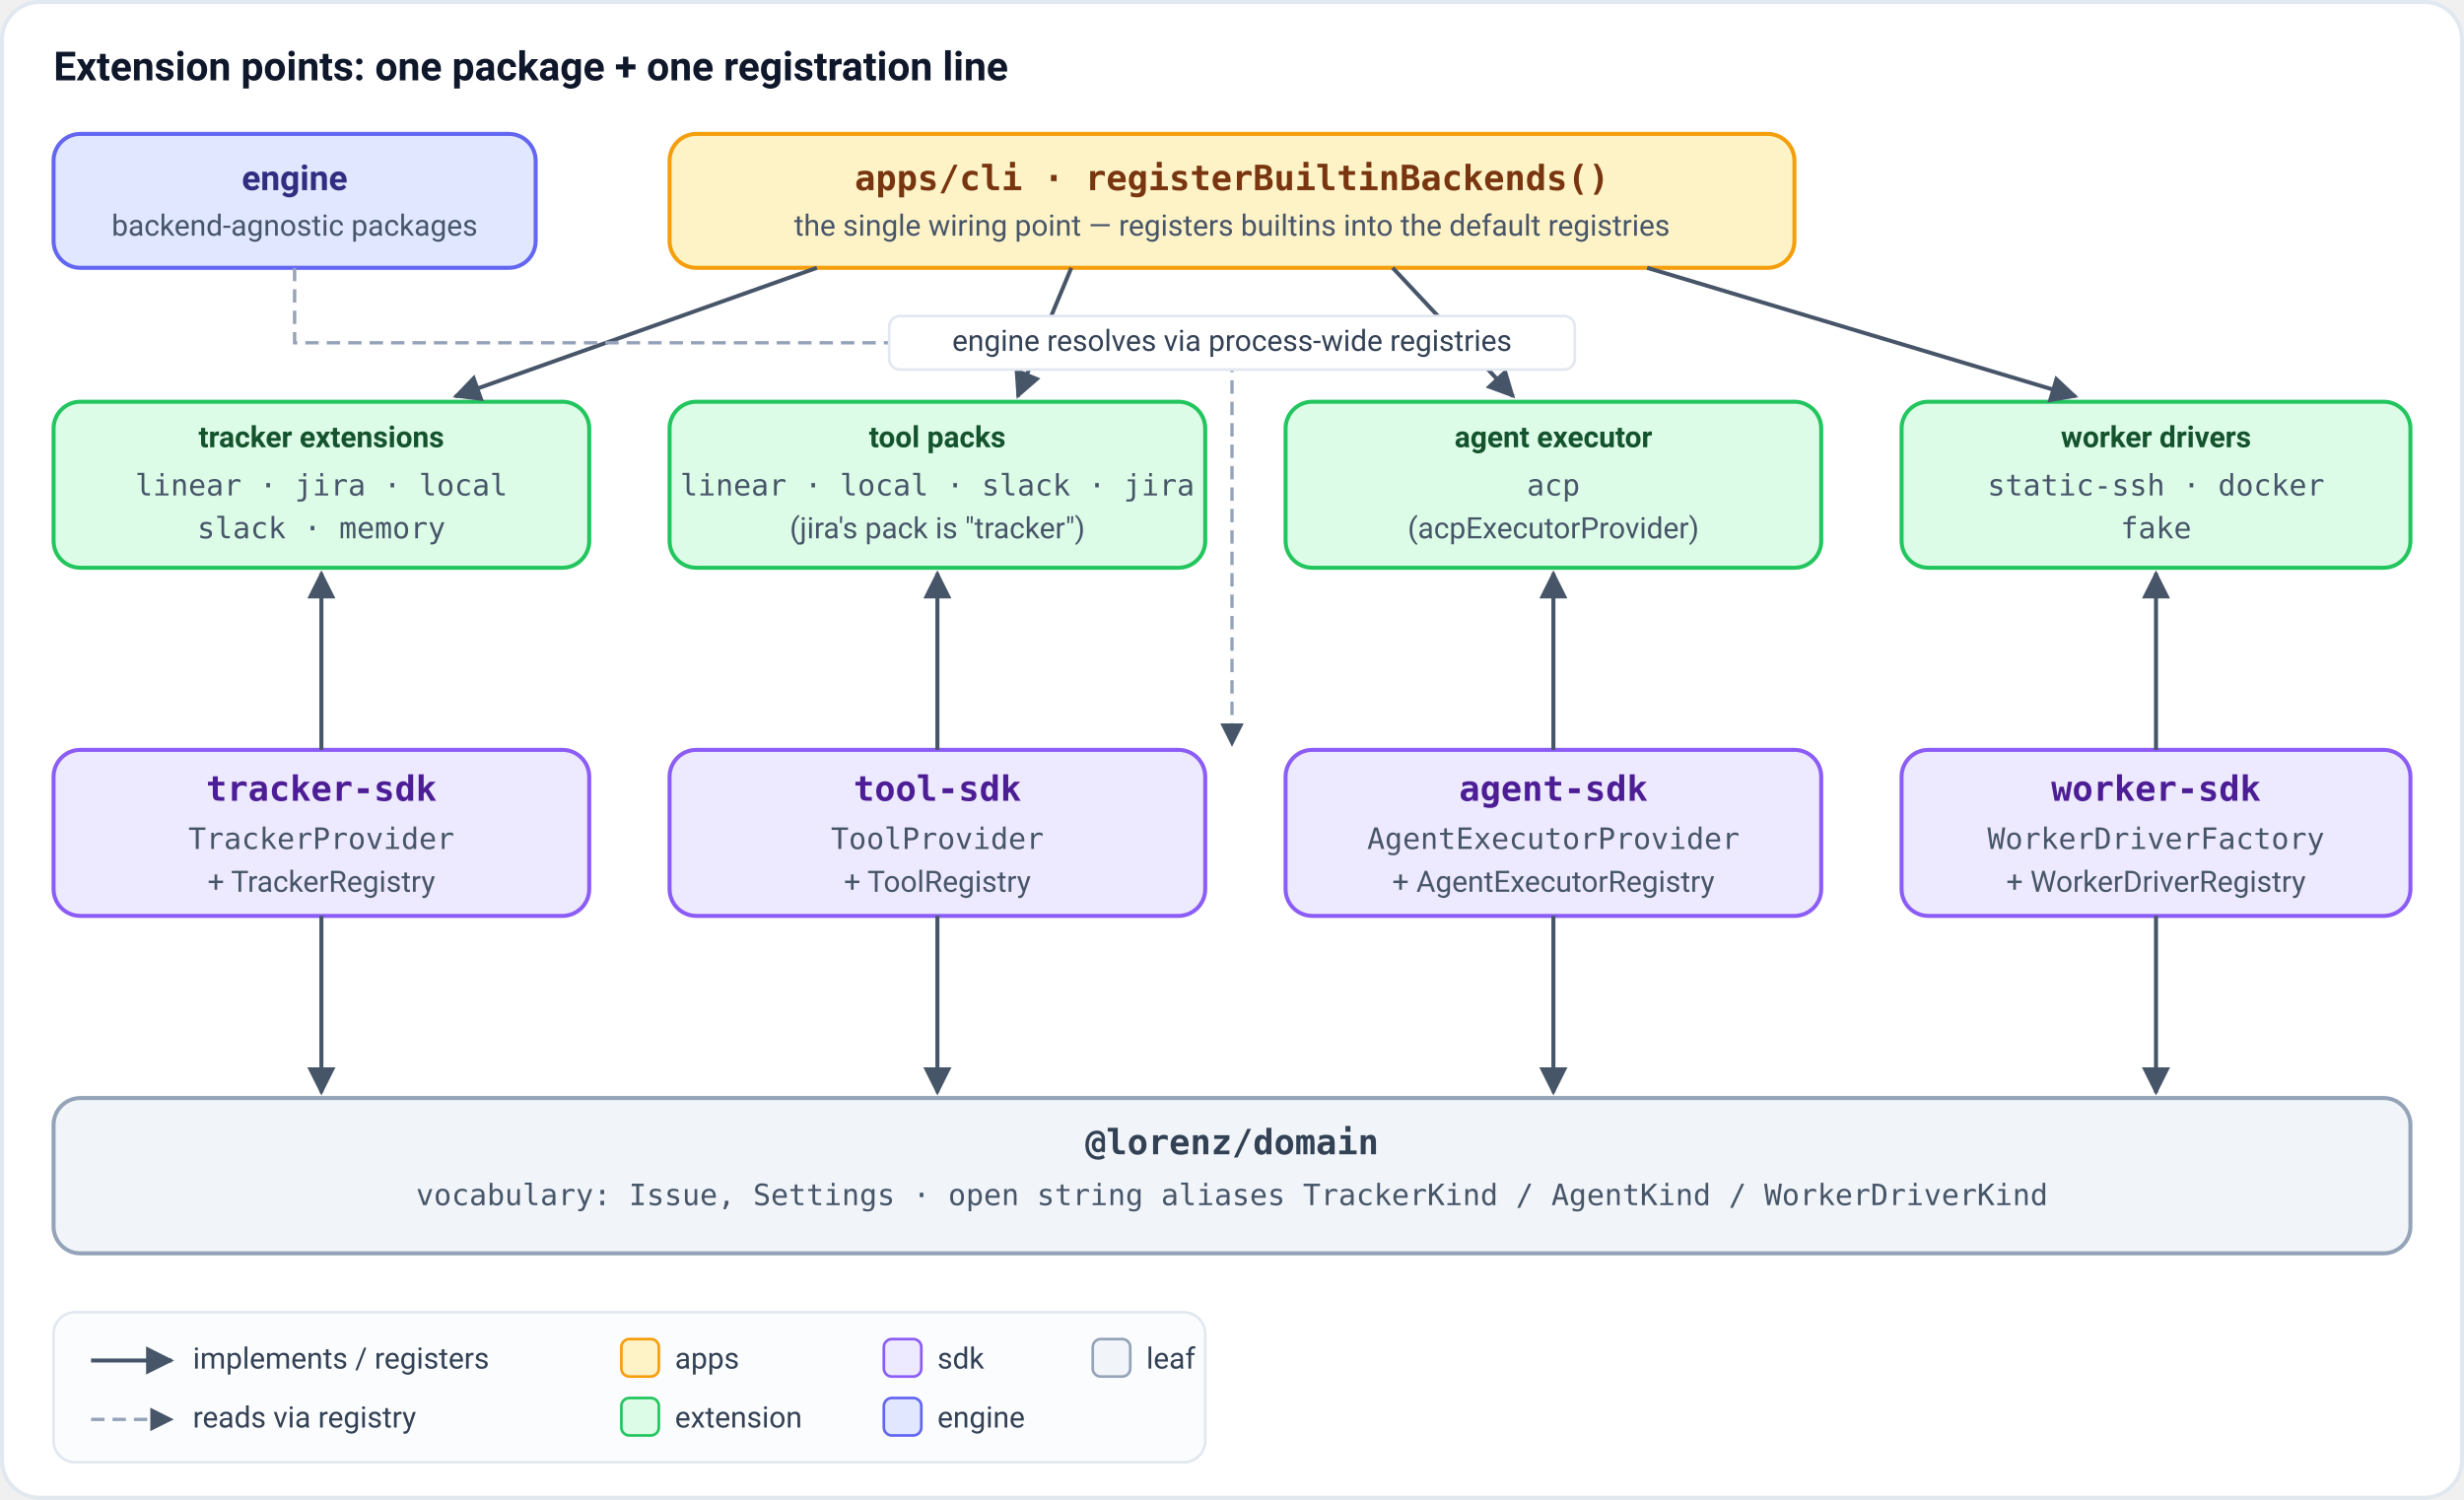
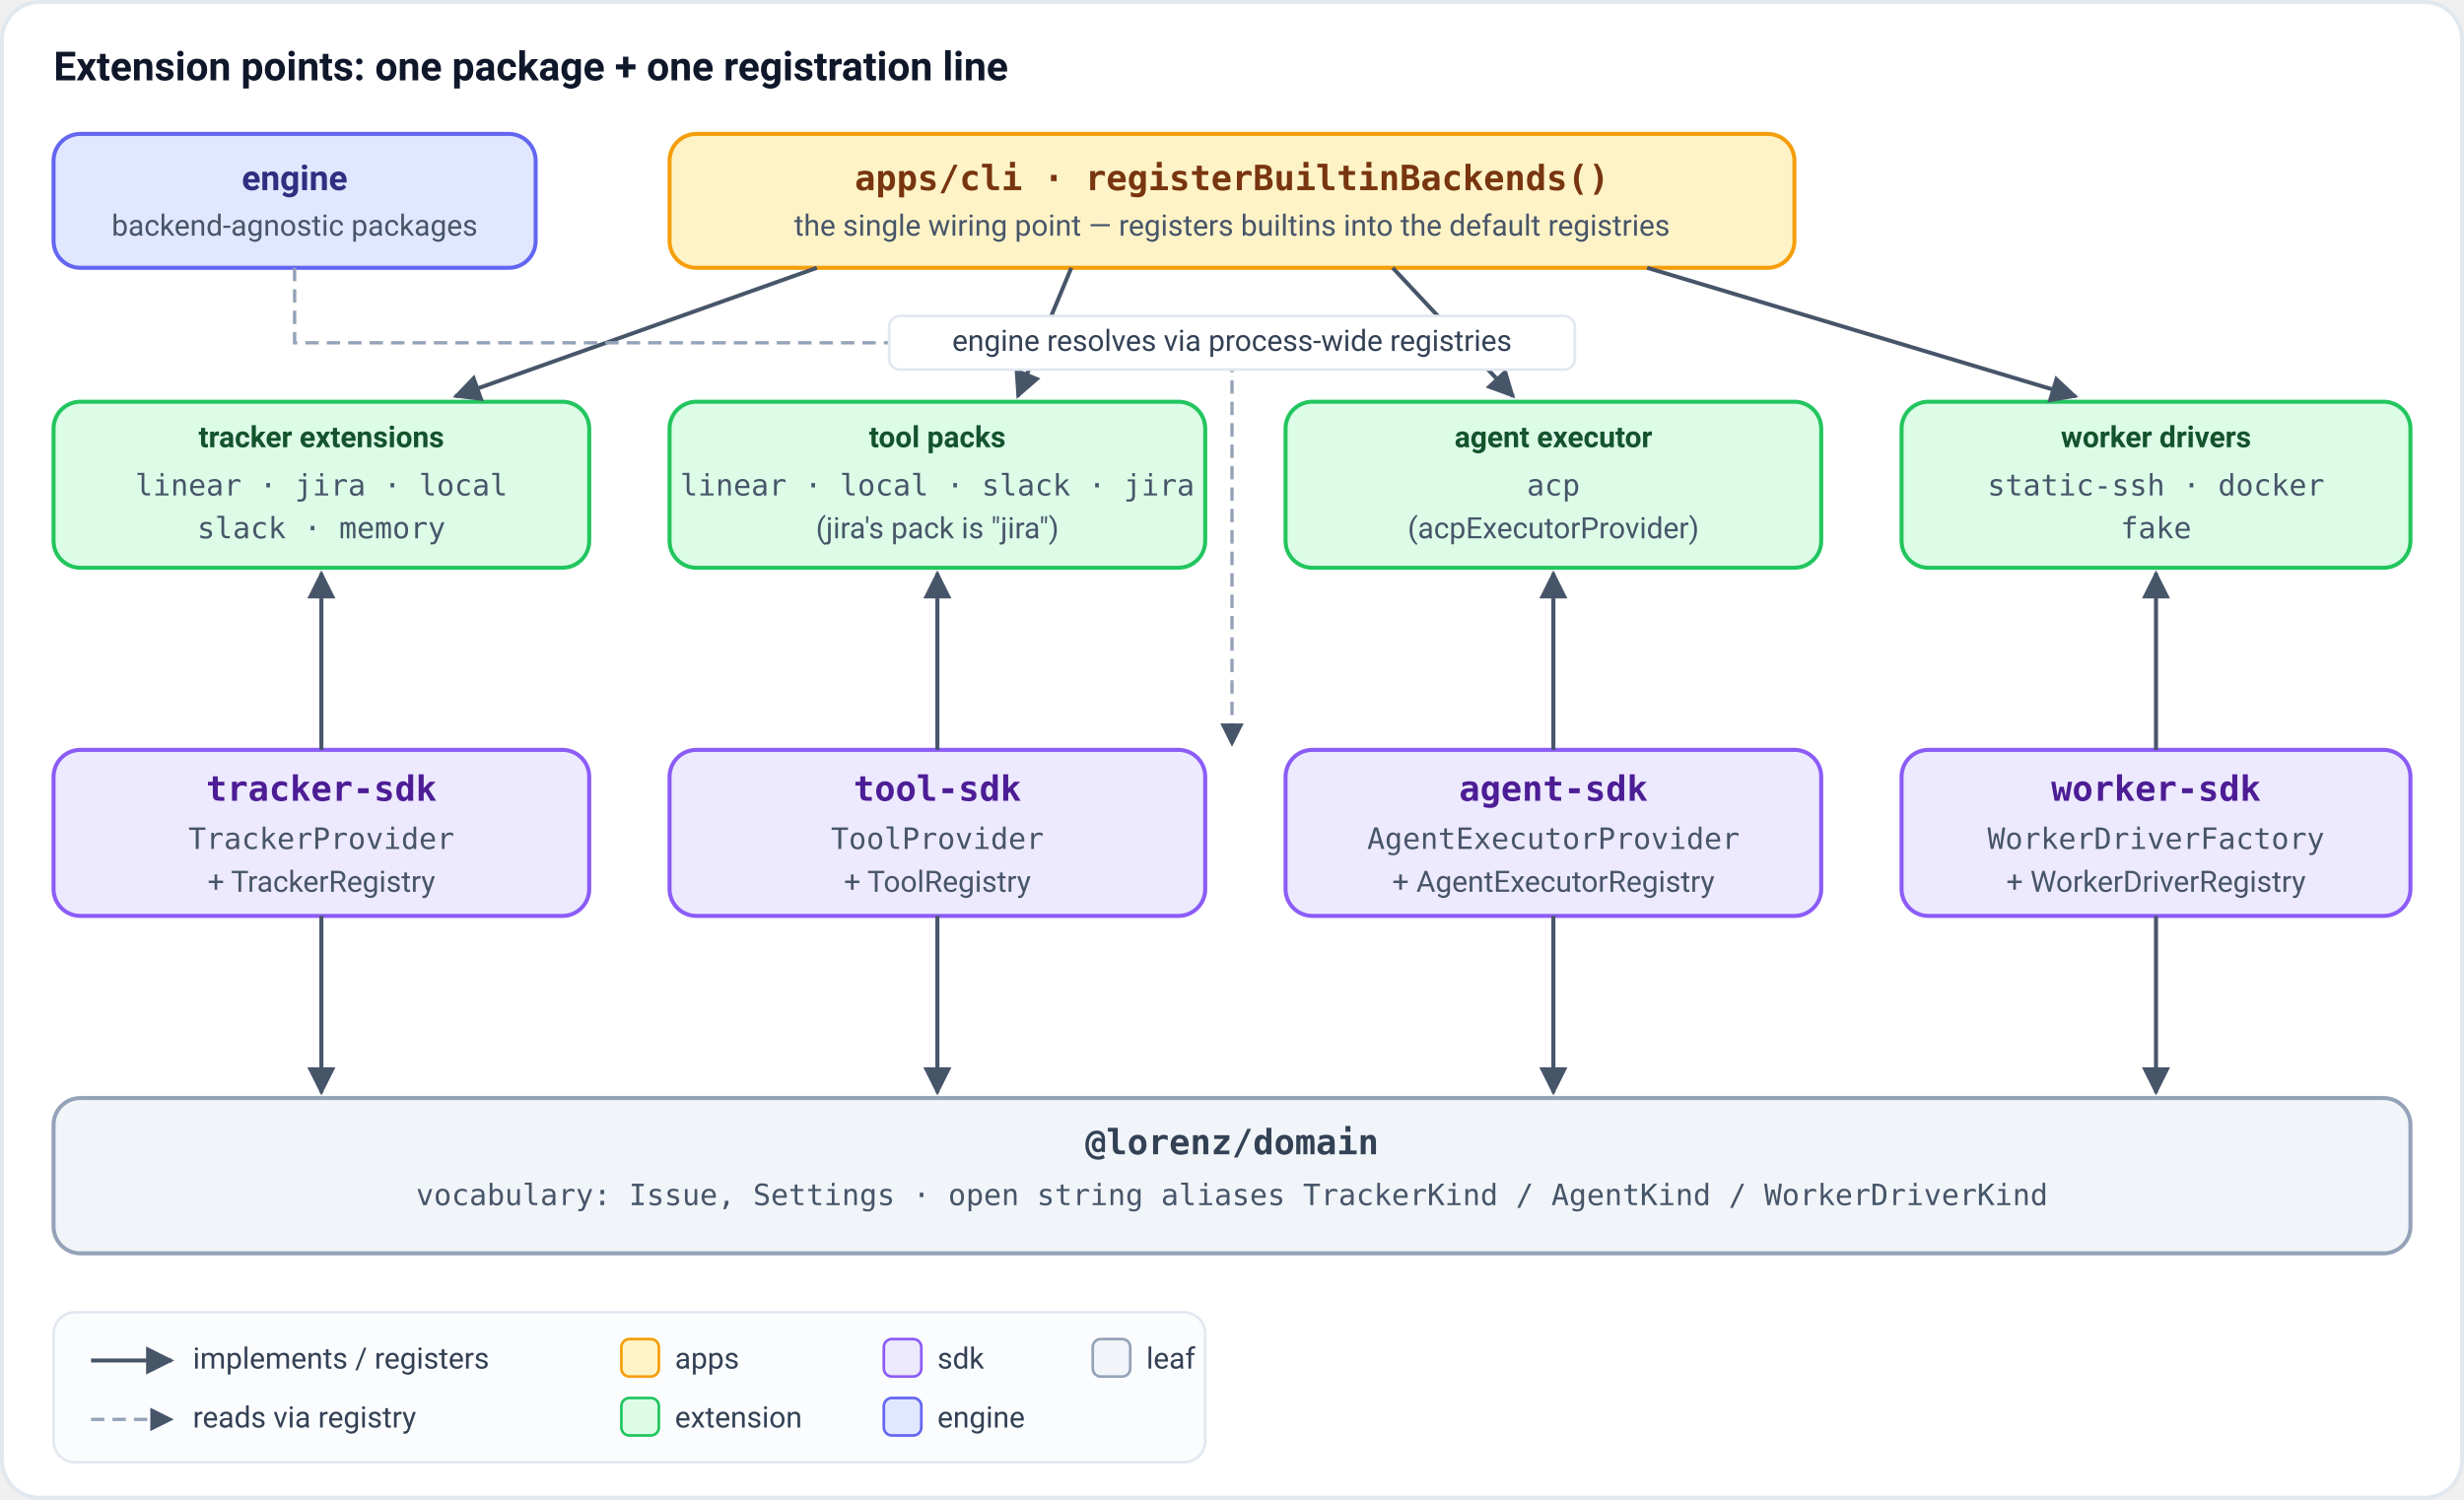
<svg xmlns="http://www.w3.org/2000/svg" role="img" aria-labelledby="t-extension-points d-extension-points" viewBox="0 0 920 560" width="100%" style="max-width:920px;height:auto" font-family="ui-sans-serif, -apple-system, 'Segoe UI', Roboto, Helvetica, Arial, sans-serif">
  <rect x="0.75" y="0.75" width="918.50" height="558.50" rx="14" fill="#FFFFFF" stroke="#E2E8F0" stroke-width="1.5" />
  <defs>
    <marker id="arrow-extension-points" viewBox="0 0 10 10" refX="9" refY="5" markerWidth="7" markerHeight="7" orient="auto-start-reverse">
      <path d="M0,0 L10,5 L0,10 z" fill="#475569" />
    </marker>
    <style>
      .ttl { font-size:15px; font-weight:600; fill:#0F172A; }
      .mono { font-family:ui-monospace,'SF Mono','JetBrains Mono',Menlo,Consolas,monospace; }
      .ntitle { font-size:13px; font-weight:600; }
      .nsub { font-size:11px; fill:#475569; }
      .ext { font-size:11px; font-weight:600; }
      .lg { font-size:11px; fill:#334155; }
    </style>
  </defs>
  <text x="20" y="30" class="ttl">Extension points: one package + one registration line</text>
  <g>
    <rect x="250" y="50" width="420" height="50" rx="10" fill="#FEF3C7" stroke="#F59E0B" stroke-width="1.5" />
    <text x="460" y="71" text-anchor="middle" class="ntitle mono" fill="#78350F">apps/cli · registerBuiltinBackends()</text>
    <text x="460" y="88" text-anchor="middle" class="nsub">the single wiring point — registers builtins into the default registries</text>
  </g>
  <g>
    <rect x="20" y="150" width="200" height="62" rx="10" fill="#DCFCE7" stroke="#22C55E" stroke-width="1.5" />
    <text x="120" y="167" text-anchor="middle" class="ext" fill="#14532D">tracker extensions</text>
    <text x="120" y="185" text-anchor="middle" class="nsub mono" fill="#14532D">linear · jira · local</text>
    <text x="120" y="201" text-anchor="middle" class="nsub mono" fill="#14532D">slack · memory</text>
  </g>
  <g>
    <rect x="250" y="150" width="200" height="62" rx="10" fill="#DCFCE7" stroke="#22C55E" stroke-width="1.5" />
    <text x="350" y="167" text-anchor="middle" class="ext" fill="#14532D">tool packs</text>
    <text x="350" y="185" text-anchor="middle" class="nsub mono" fill="#14532D">linear · local · slack · jira</text>
-     <text x="350" y="201" text-anchor="middle" class="nsub" fill="#14532D">(jira's pack is "tracker")</text>
+     <text x="350" y="201" text-anchor="middle" class="nsub" fill="#14532D">(jira's pack is "jira")</text>
  </g>
  <g>
    <rect x="480" y="150" width="200" height="62" rx="10" fill="#DCFCE7" stroke="#22C55E" stroke-width="1.5" />
    <text x="580" y="167" text-anchor="middle" class="ext" fill="#14532D">agent executor</text>
    <text x="580" y="185" text-anchor="middle" class="nsub mono" fill="#14532D">acp</text>
    <text x="580" y="201" text-anchor="middle" class="nsub" fill="#14532D">(acpExecutorProvider)</text>
  </g>
  <g>
    <rect x="710" y="150" width="190" height="62" rx="10" fill="#DCFCE7" stroke="#22C55E" stroke-width="1.5" />
    <text x="805" y="167" text-anchor="middle" class="ext" fill="#14532D">worker drivers</text>
    <text x="805" y="185" text-anchor="middle" class="nsub mono" fill="#14532D">static-ssh · docker</text>
    <text x="805" y="201" text-anchor="middle" class="nsub mono" fill="#14532D">fake</text>
  </g>
  <g>
    <rect x="20" y="280" width="200" height="62" rx="10" fill="#EDE9FE" stroke="#8B5CF6" stroke-width="1.5" />
    <text x="120" y="299" text-anchor="middle" class="ntitle mono" fill="#4C1D95">tracker-sdk</text>
    <text x="120" y="317" text-anchor="middle" class="nsub mono" fill="#4C1D95">TrackerProvider</text>
    <text x="120" y="333" text-anchor="middle" class="nsub" fill="#4C1D95">+ TrackerRegistry</text>
  </g>
  <g>
    <rect x="250" y="280" width="200" height="62" rx="10" fill="#EDE9FE" stroke="#8B5CF6" stroke-width="1.5" />
    <text x="350" y="299" text-anchor="middle" class="ntitle mono" fill="#4C1D95">tool-sdk</text>
    <text x="350" y="317" text-anchor="middle" class="nsub mono" fill="#4C1D95">ToolProvider</text>
    <text x="350" y="333" text-anchor="middle" class="nsub" fill="#4C1D95">+ ToolRegistry</text>
  </g>
  <g>
    <rect x="480" y="280" width="200" height="62" rx="10" fill="#EDE9FE" stroke="#8B5CF6" stroke-width="1.5" />
    <text x="580" y="299" text-anchor="middle" class="ntitle mono" fill="#4C1D95">agent-sdk</text>
    <text x="580" y="317" text-anchor="middle" class="nsub mono" fill="#4C1D95">AgentExecutorProvider</text>
    <text x="580" y="333" text-anchor="middle" class="nsub" fill="#4C1D95">+ AgentExecutorRegistry</text>
  </g>
  <g>
    <rect x="710" y="280" width="190" height="62" rx="10" fill="#EDE9FE" stroke="#8B5CF6" stroke-width="1.5" />
    <text x="805" y="299" text-anchor="middle" class="ntitle mono" fill="#4C1D95">worker-sdk</text>
    <text x="805" y="317" text-anchor="middle" class="nsub mono" fill="#4C1D95">WorkerDriverFactory</text>
    <text x="805" y="333" text-anchor="middle" class="nsub" fill="#4C1D95">+ WorkerDriverRegistry</text>
  </g>
  <g>
    <rect x="20" y="410" width="880" height="58" rx="10" fill="#F1F5F9" stroke="#94A3B8" stroke-width="1.5" />
    <text x="460" y="431" text-anchor="middle" class="ntitle mono" fill="#334155">@lorenz/domain</text>
    <text x="460" y="450" text-anchor="middle" class="nsub mono" fill="#334155">vocabulary: Issue, Settings · open string aliases TrackerKind / AgentKind / WorkerDriverKind</text>
  </g>
  <g>
    <rect x="20" y="50" width="180" height="50" rx="10" fill="#E0E7FF" stroke="#6366F1" stroke-width="1.5" />
    <text x="110" y="71" text-anchor="middle" class="ntitle" fill="#312E81">engine</text>
    <text x="110" y="88" text-anchor="middle" class="nsub" fill="#312E81">backend-agnostic packages</text>
  </g>
  <line x1="120" y1="280" x2="120" y2="214" stroke="#475569" stroke-width="1.5" marker-end="url(#arrow-extension-points)" />
  <line x1="350" y1="280" x2="350" y2="214" stroke="#475569" stroke-width="1.5" marker-end="url(#arrow-extension-points)" />
  <line x1="580" y1="280" x2="580" y2="214" stroke="#475569" stroke-width="1.5" marker-end="url(#arrow-extension-points)" />
  <line x1="805" y1="280" x2="805" y2="214" stroke="#475569" stroke-width="1.5" marker-end="url(#arrow-extension-points)" />
  <line x1="120" y1="342" x2="120" y2="408" stroke="#475569" stroke-width="1.5" marker-end="url(#arrow-extension-points)" />
  <line x1="350" y1="342" x2="350" y2="408" stroke="#475569" stroke-width="1.5" marker-end="url(#arrow-extension-points)" />
  <line x1="580" y1="342" x2="580" y2="408" stroke="#475569" stroke-width="1.5" marker-end="url(#arrow-extension-points)" />
  <line x1="805" y1="342" x2="805" y2="408" stroke="#475569" stroke-width="1.5" marker-end="url(#arrow-extension-points)" />
  <line x1="305" y1="100" x2="170" y2="148" stroke="#475569" stroke-width="1.5" marker-end="url(#arrow-extension-points)" />
  <line x1="400" y1="100" x2="380" y2="148" stroke="#475569" stroke-width="1.5" marker-end="url(#arrow-extension-points)" />
  <line x1="520" y1="100" x2="565" y2="148" stroke="#475569" stroke-width="1.5" marker-end="url(#arrow-extension-points)" />
  <line x1="615" y1="100" x2="775" y2="148" stroke="#475569" stroke-width="1.5" marker-end="url(#arrow-extension-points)" />
  <path d="M110,100 L110,128 L460,128 L460,278" stroke="#94A3B8" stroke-width="1.25" stroke-dasharray="5 3" fill="none" marker-end="url(#arrow-extension-points)" />
  <g>
    <rect x="332" y="118" width="256" height="20" rx="4" fill="#FFFFFF" stroke="#E2E8F0" />
    <text x="460" y="128" text-anchor="middle" dominant-baseline="middle" class="lg">engine resolves via process-wide registries</text>
  </g>
  <g>
    <rect x="20" y="490" width="430" height="56" rx="8" fill="#FBFCFE" stroke="#E2E8F0" stroke-width="1" />
    <line x1="34" y1="508" x2="64" y2="508" stroke="#475569" stroke-width="1.5" marker-end="url(#arrow-extension-points)" />
    <text x="72" y="508" dominant-baseline="middle" class="lg">implements / registers</text>
    <line x1="34" y1="530" x2="64" y2="530" stroke="#94A3B8" stroke-width="1.25" stroke-dasharray="5 3" marker-end="url(#arrow-extension-points)" />
    <text x="72" y="530" dominant-baseline="middle" class="lg">reads via registry</text>
    <rect x="232" y="500" width="14" height="14" rx="3" fill="#FEF3C7" stroke="#F59E0B" />
    <text x="252" y="508" dominant-baseline="middle" class="lg">apps</text>
    <rect x="232" y="522" width="14" height="14" rx="3" fill="#DCFCE7" stroke="#22C55E" />
    <text x="252" y="530" dominant-baseline="middle" class="lg">extension</text>
    <rect x="330" y="500" width="14" height="14" rx="3" fill="#EDE9FE" stroke="#8B5CF6" />
    <text x="350" y="508" dominant-baseline="middle" class="lg">sdk</text>
    <rect x="330" y="522" width="14" height="14" rx="3" fill="#E0E7FF" stroke="#6366F1" />
    <text x="350" y="530" dominant-baseline="middle" class="lg">engine</text>
    <rect x="408" y="500" width="14" height="14" rx="3" fill="#F1F5F9" stroke="#94A3B8" />
    <text x="428" y="508" dominant-baseline="middle" class="lg">leaf</text>
  </g>
</svg>
